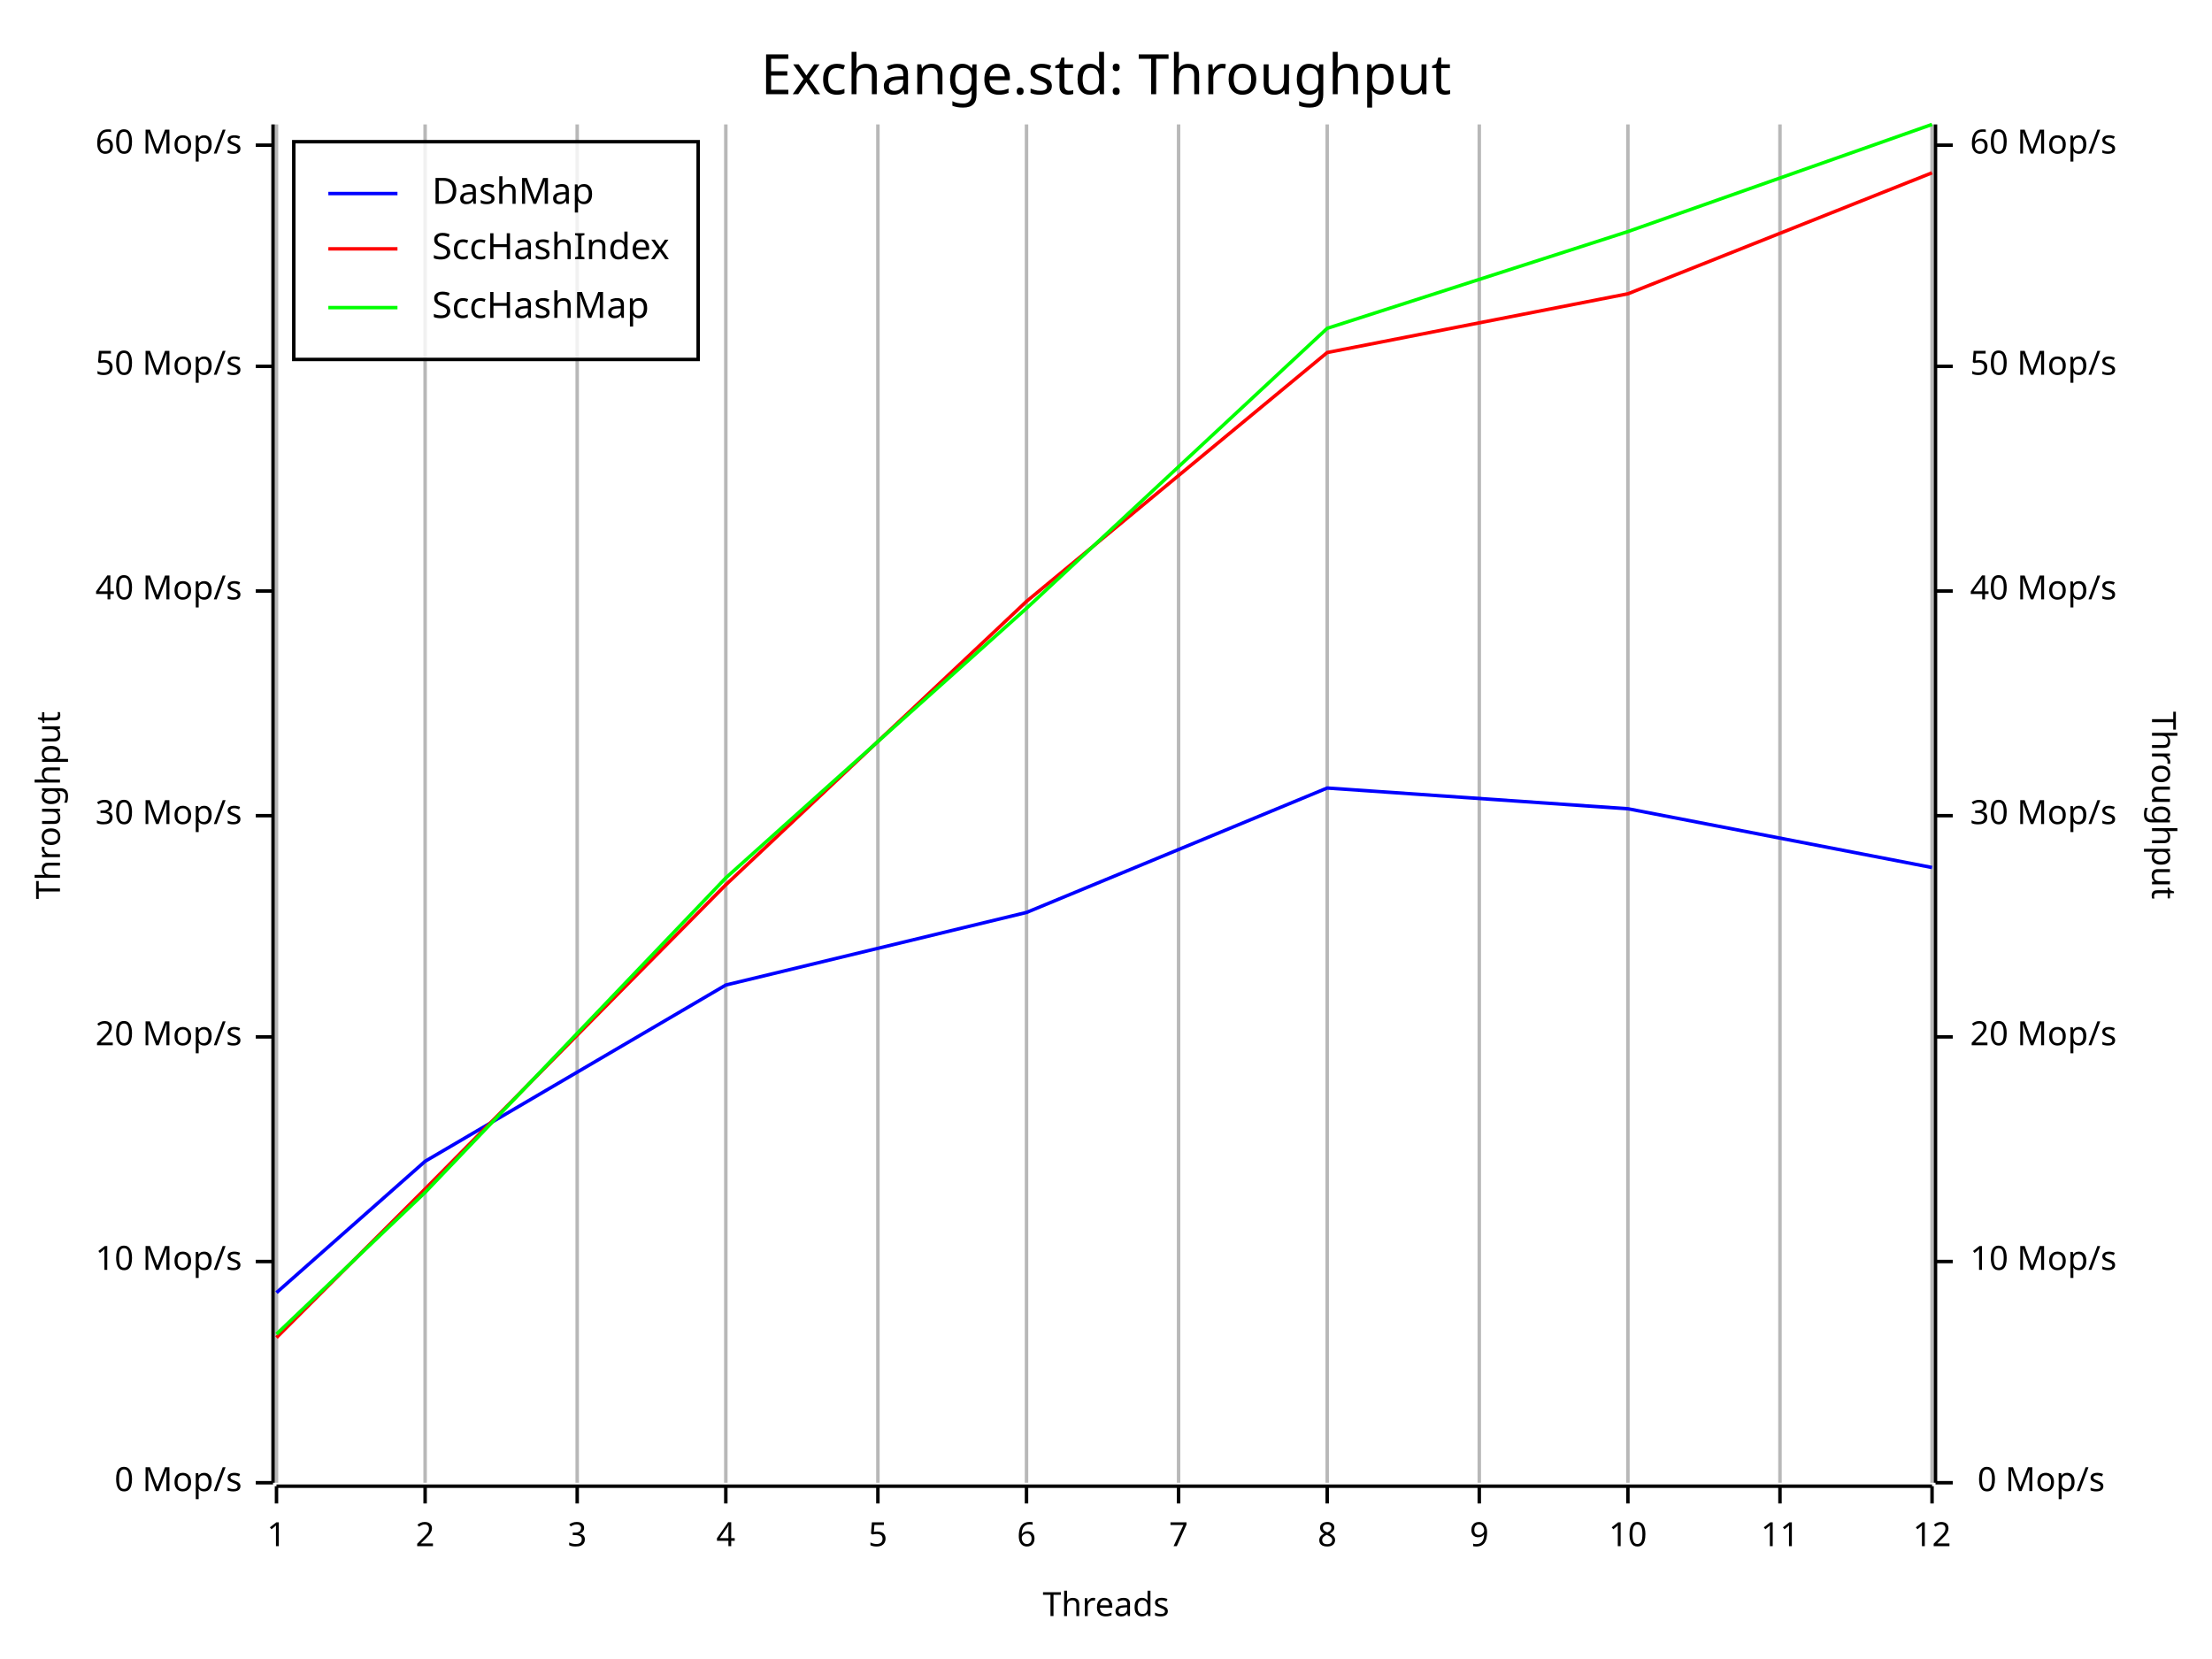
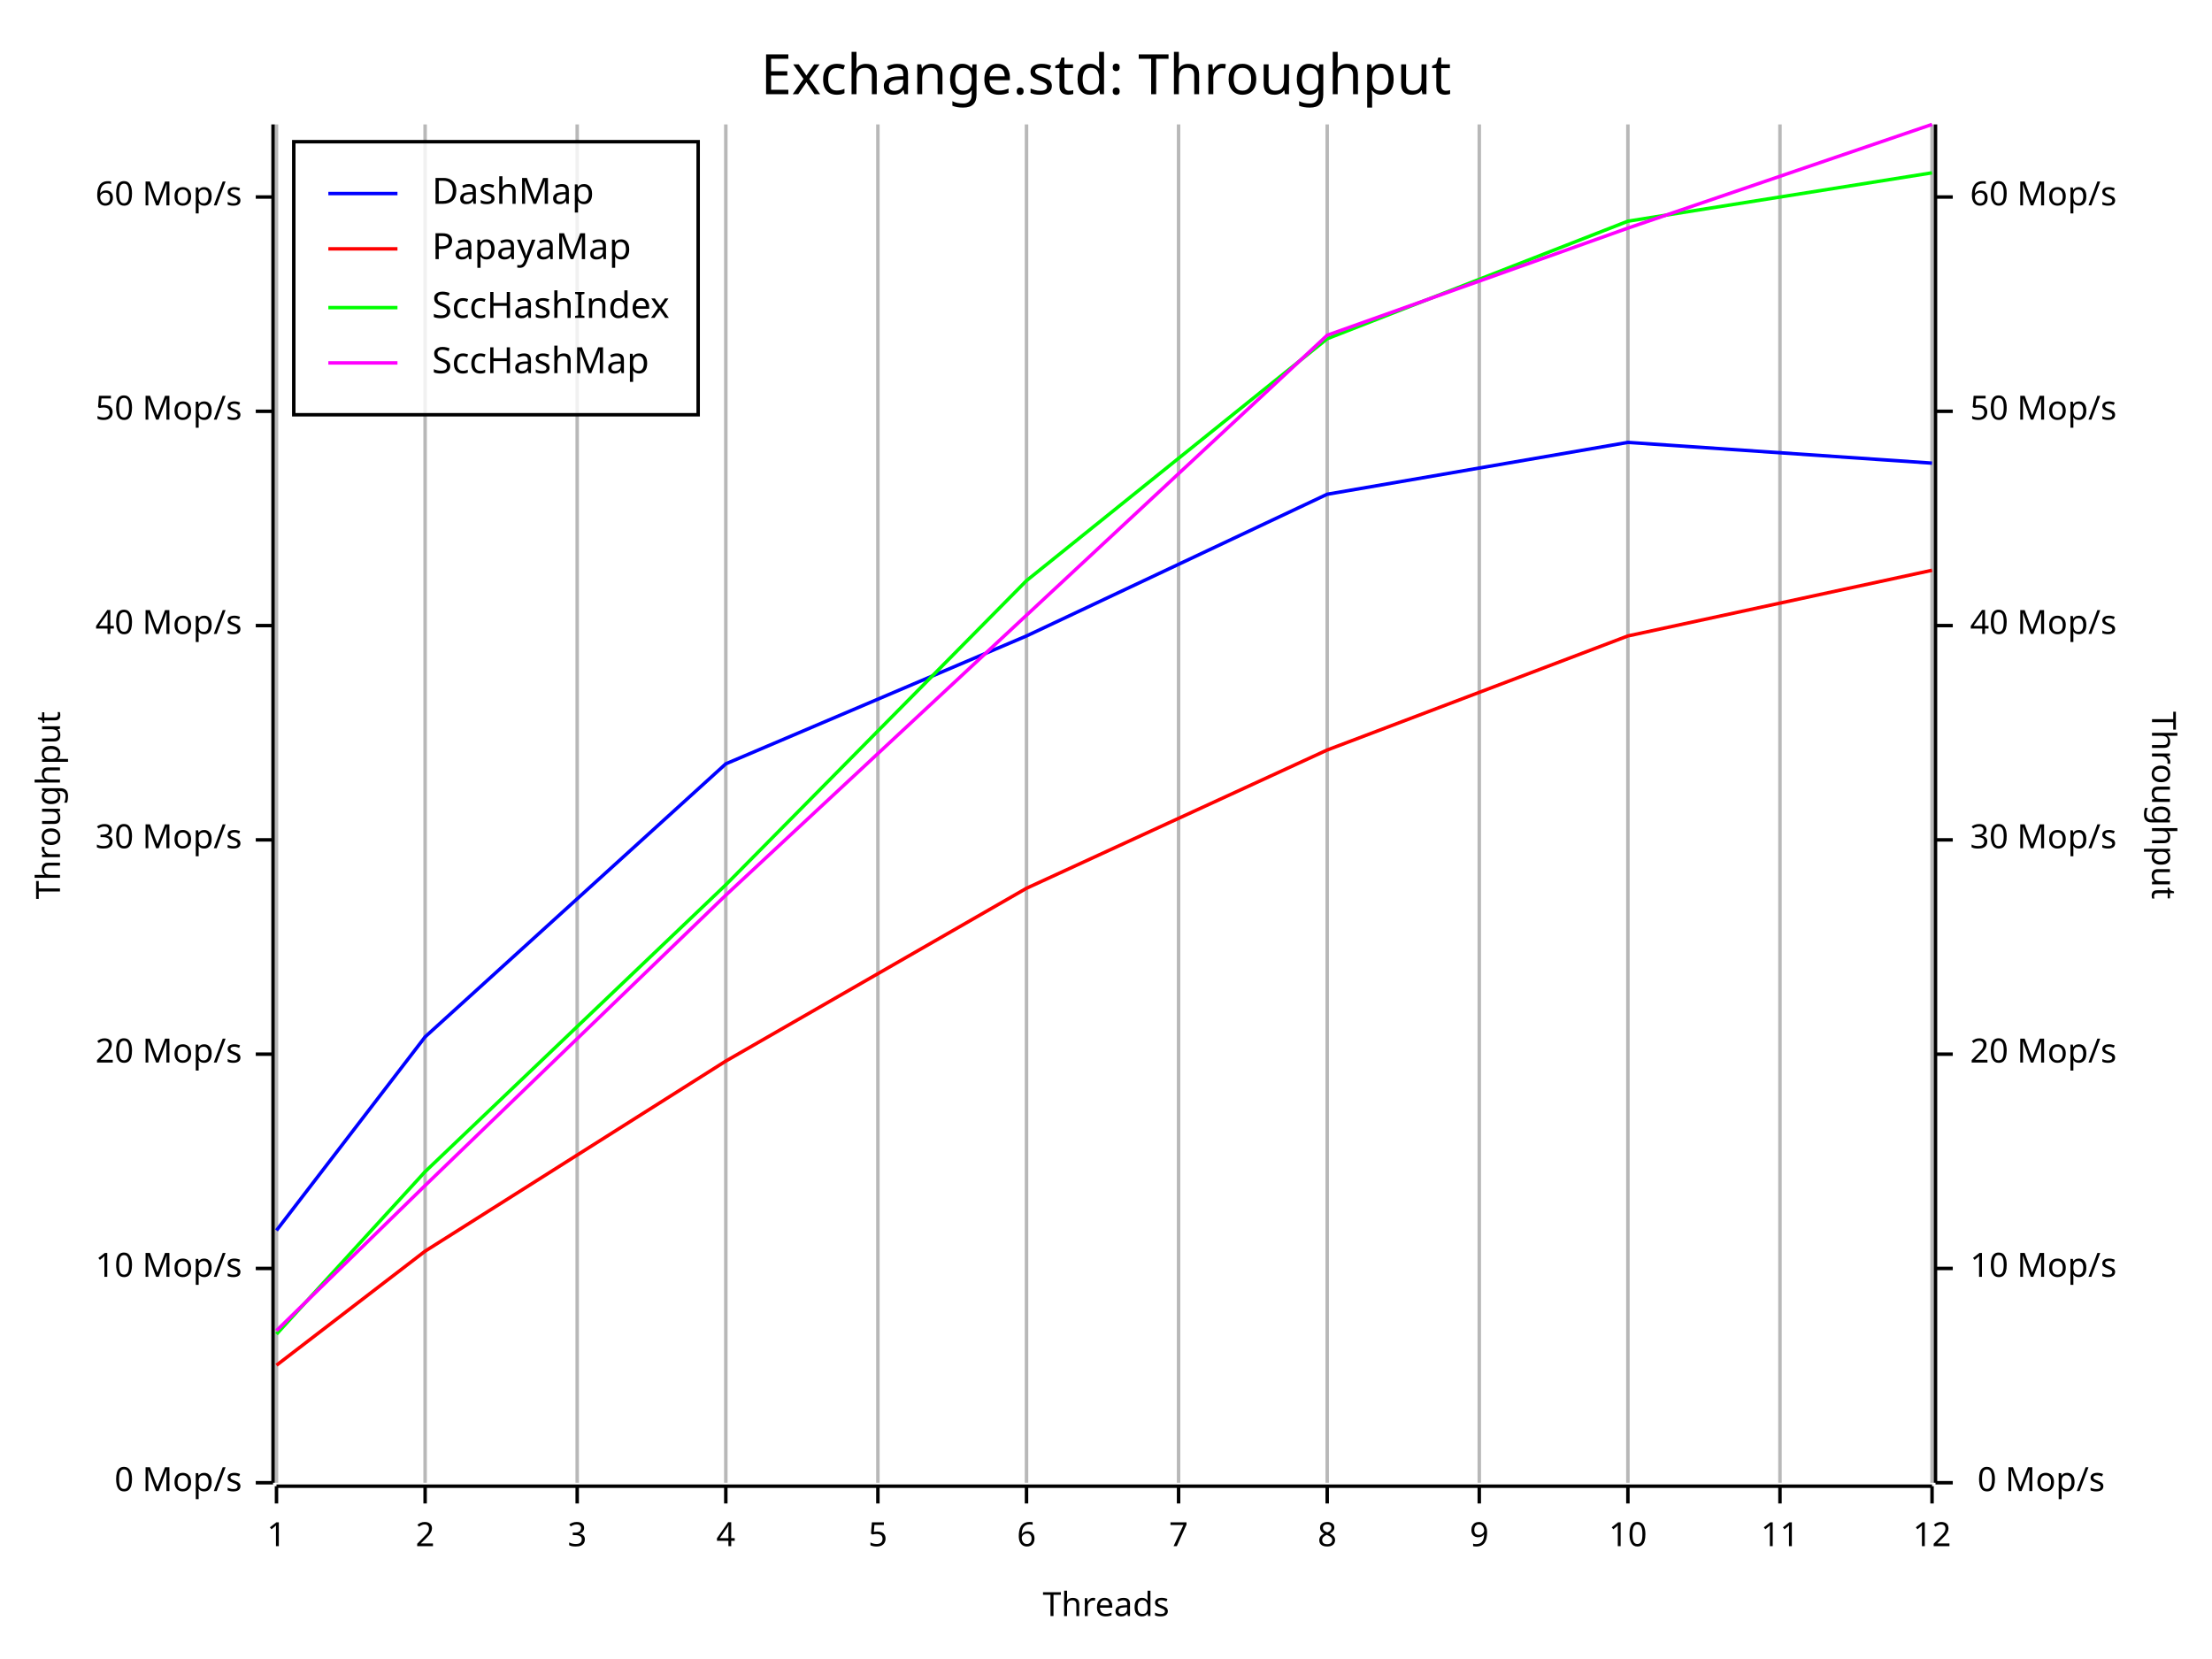
<svg xmlns="http://www.w3.org/2000/svg" width="640" height="480" viewBox="0 0 640 480">
  <rect x="0" y="0" width="640" height="480" opacity="1" fill="#FFFFFF" stroke="none" />
  <text x="320" y="15" dy="0.76em" text-anchor="middle" font-family="Fira Code" font-size="16.129" opacity="1" fill="#000000">
Exchange.std: Throughput
</text>
  <line opacity="0.1" stroke="#000000" stroke-width="1" x1="80" y1="429" x2="80" y2="36" />
  <line opacity="0.1" stroke="#000000" stroke-width="1" x1="123" y1="429" x2="123" y2="36" />
  <line opacity="0.1" stroke="#000000" stroke-width="1" x1="167" y1="429" x2="167" y2="36" />
  <line opacity="0.1" stroke="#000000" stroke-width="1" x1="210" y1="429" x2="210" y2="36" />
  <line opacity="0.1" stroke="#000000" stroke-width="1" x1="254" y1="429" x2="254" y2="36" />
  <line opacity="0.1" stroke="#000000" stroke-width="1" x1="297" y1="429" x2="297" y2="36" />
  <line opacity="0.1" stroke="#000000" stroke-width="1" x1="341" y1="429" x2="341" y2="36" />
  <line opacity="0.1" stroke="#000000" stroke-width="1" x1="384" y1="429" x2="384" y2="36" />
  <line opacity="0.1" stroke="#000000" stroke-width="1" x1="428" y1="429" x2="428" y2="36" />
  <line opacity="0.1" stroke="#000000" stroke-width="1" x1="471" y1="429" x2="471" y2="36" />
  <line opacity="0.1" stroke="#000000" stroke-width="1" x1="515" y1="429" x2="515" y2="36" />
  <line opacity="0.1" stroke="#000000" stroke-width="1" x1="559" y1="429" x2="559" y2="36" />
  <text x="10" y="233" dy="0.76em" text-anchor="middle" font-family="sans-serif" font-size="9.677" opacity="1" fill="#000000" transform="rotate(270, 10, 233)">
Throughput
</text>
  <text x="320" y="470" dy="-0.5ex" text-anchor="middle" font-family="sans-serif" font-size="9.677" opacity="1" fill="#000000">
Threads
</text>
  <text x="630" y="233" dy="0.76em" text-anchor="middle" font-family="sans-serif" font-size="9.677" opacity="1" fill="#000000" transform="rotate(90, 630, 233)">
Throughput
</text>
  <line opacity="0.2" stroke="#000000" stroke-width="1" x1="80" y1="429" x2="80" y2="36" />
  <line opacity="0.2" stroke="#000000" stroke-width="1" x1="123" y1="429" x2="123" y2="36" />
  <line opacity="0.2" stroke="#000000" stroke-width="1" x1="167" y1="429" x2="167" y2="36" />
  <line opacity="0.2" stroke="#000000" stroke-width="1" x1="210" y1="429" x2="210" y2="36" />
  <line opacity="0.2" stroke="#000000" stroke-width="1" x1="254" y1="429" x2="254" y2="36" />
  <line opacity="0.2" stroke="#000000" stroke-width="1" x1="297" y1="429" x2="297" y2="36" />
  <line opacity="0.2" stroke="#000000" stroke-width="1" x1="341" y1="429" x2="341" y2="36" />
  <line opacity="0.2" stroke="#000000" stroke-width="1" x1="384" y1="429" x2="384" y2="36" />
  <line opacity="0.2" stroke="#000000" stroke-width="1" x1="428" y1="429" x2="428" y2="36" />
  <line opacity="0.2" stroke="#000000" stroke-width="1" x1="471" y1="429" x2="471" y2="36" />
  <line opacity="0.2" stroke="#000000" stroke-width="1" x1="515" y1="429" x2="515" y2="36" />
  <line opacity="0.2" stroke="#000000" stroke-width="1" x1="559" y1="429" x2="559" y2="36" />
  <polyline fill="none" opacity="1" stroke="#000000" stroke-width="1" points="79,36 79,429 " />
  <text x="70" y="429" dy="0.5ex" text-anchor="end" font-family="sans-serif" font-size="9.677" opacity="1" fill="#000000">
0 Mop/s
</text>
  <polyline fill="none" opacity="1" stroke="#000000" stroke-width="1" points="74,429 79,429 " />
-   <text x="70" y="365" dy="0.5ex" text-anchor="end" font-family="sans-serif" font-size="9.677" opacity="1" fill="#000000">
+   <text x="70" y="367" dy="0.5ex" text-anchor="end" font-family="sans-serif" font-size="9.677" opacity="1" fill="#000000">
10 Mop/s
</text>
-   <polyline fill="none" opacity="1" stroke="#000000" stroke-width="1" points="74,365 79,365 " />
-   <text x="70" y="300" dy="0.5ex" text-anchor="end" font-family="sans-serif" font-size="9.677" opacity="1" fill="#000000">
+   <polyline fill="none" opacity="1" stroke="#000000" stroke-width="1" points="74,367 79,367 " />
+   <text x="70" y="305" dy="0.5ex" text-anchor="end" font-family="sans-serif" font-size="9.677" opacity="1" fill="#000000">
20 Mop/s
</text>
-   <polyline fill="none" opacity="1" stroke="#000000" stroke-width="1" points="74,300 79,300 " />
-   <text x="70" y="236" dy="0.5ex" text-anchor="end" font-family="sans-serif" font-size="9.677" opacity="1" fill="#000000">
+   <polyline fill="none" opacity="1" stroke="#000000" stroke-width="1" points="74,305 79,305 " />
+   <text x="70" y="243" dy="0.5ex" text-anchor="end" font-family="sans-serif" font-size="9.677" opacity="1" fill="#000000">
30 Mop/s
</text>
-   <polyline fill="none" opacity="1" stroke="#000000" stroke-width="1" points="74,236 79,236 " />
-   <text x="70" y="171" dy="0.5ex" text-anchor="end" font-family="sans-serif" font-size="9.677" opacity="1" fill="#000000">
+   <polyline fill="none" opacity="1" stroke="#000000" stroke-width="1" points="74,243 79,243 " />
+   <text x="70" y="181" dy="0.5ex" text-anchor="end" font-family="sans-serif" font-size="9.677" opacity="1" fill="#000000">
40 Mop/s
</text>
-   <polyline fill="none" opacity="1" stroke="#000000" stroke-width="1" points="74,171 79,171 " />
-   <text x="70" y="106" dy="0.5ex" text-anchor="end" font-family="sans-serif" font-size="9.677" opacity="1" fill="#000000">
+   <polyline fill="none" opacity="1" stroke="#000000" stroke-width="1" points="74,181 79,181 " />
+   <text x="70" y="119" dy="0.5ex" text-anchor="end" font-family="sans-serif" font-size="9.677" opacity="1" fill="#000000">
50 Mop/s
</text>
-   <polyline fill="none" opacity="1" stroke="#000000" stroke-width="1" points="74,106 79,106 " />
-   <text x="70" y="42" dy="0.5ex" text-anchor="end" font-family="sans-serif" font-size="9.677" opacity="1" fill="#000000">
+   <polyline fill="none" opacity="1" stroke="#000000" stroke-width="1" points="74,119 79,119 " />
+   <text x="70" y="57" dy="0.5ex" text-anchor="end" font-family="sans-serif" font-size="9.677" opacity="1" fill="#000000">
60 Mop/s
</text>
-   <polyline fill="none" opacity="1" stroke="#000000" stroke-width="1" points="74,42 79,42 " />
+   <polyline fill="none" opacity="1" stroke="#000000" stroke-width="1" points="74,57 79,57 " />
  <polyline fill="none" opacity="1" stroke="#000000" stroke-width="1" points="80,430 559,430 " />
  <text x="80" y="440" dy="0.76em" text-anchor="middle" font-family="sans-serif" font-size="9.677" opacity="1" fill="#000000">
1
</text>
  <polyline fill="none" opacity="1" stroke="#000000" stroke-width="1" points="80,430 80,435 " />
  <text x="123" y="440" dy="0.76em" text-anchor="middle" font-family="sans-serif" font-size="9.677" opacity="1" fill="#000000">
2
</text>
  <polyline fill="none" opacity="1" stroke="#000000" stroke-width="1" points="123,430 123,435 " />
  <text x="167" y="440" dy="0.76em" text-anchor="middle" font-family="sans-serif" font-size="9.677" opacity="1" fill="#000000">
3
</text>
  <polyline fill="none" opacity="1" stroke="#000000" stroke-width="1" points="167,430 167,435 " />
  <text x="210" y="440" dy="0.76em" text-anchor="middle" font-family="sans-serif" font-size="9.677" opacity="1" fill="#000000">
4
</text>
  <polyline fill="none" opacity="1" stroke="#000000" stroke-width="1" points="210,430 210,435 " />
  <text x="254" y="440" dy="0.76em" text-anchor="middle" font-family="sans-serif" font-size="9.677" opacity="1" fill="#000000">
5
</text>
  <polyline fill="none" opacity="1" stroke="#000000" stroke-width="1" points="254,430 254,435 " />
  <text x="297" y="440" dy="0.76em" text-anchor="middle" font-family="sans-serif" font-size="9.677" opacity="1" fill="#000000">
6
</text>
  <polyline fill="none" opacity="1" stroke="#000000" stroke-width="1" points="297,430 297,435 " />
  <text x="341" y="440" dy="0.76em" text-anchor="middle" font-family="sans-serif" font-size="9.677" opacity="1" fill="#000000">
7
</text>
  <polyline fill="none" opacity="1" stroke="#000000" stroke-width="1" points="341,430 341,435 " />
  <text x="384" y="440" dy="0.76em" text-anchor="middle" font-family="sans-serif" font-size="9.677" opacity="1" fill="#000000">
8
</text>
  <polyline fill="none" opacity="1" stroke="#000000" stroke-width="1" points="384,430 384,435 " />
  <text x="428" y="440" dy="0.76em" text-anchor="middle" font-family="sans-serif" font-size="9.677" opacity="1" fill="#000000">
9
</text>
  <polyline fill="none" opacity="1" stroke="#000000" stroke-width="1" points="428,430 428,435 " />
  <text x="471" y="440" dy="0.76em" text-anchor="middle" font-family="sans-serif" font-size="9.677" opacity="1" fill="#000000">
10
</text>
  <polyline fill="none" opacity="1" stroke="#000000" stroke-width="1" points="471,430 471,435 " />
  <text x="515" y="440" dy="0.76em" text-anchor="middle" font-family="sans-serif" font-size="9.677" opacity="1" fill="#000000">
11
</text>
  <polyline fill="none" opacity="1" stroke="#000000" stroke-width="1" points="515,430 515,435 " />
  <text x="559" y="440" dy="0.76em" text-anchor="middle" font-family="sans-serif" font-size="9.677" opacity="1" fill="#000000">
12
</text>
  <polyline fill="none" opacity="1" stroke="#000000" stroke-width="1" points="559,430 559,435 " />
  <polyline fill="none" opacity="1" stroke="#000000" stroke-width="1" points="560,36 560,429 " />
  <text x="609" y="429" dy="0.5ex" text-anchor="end" font-family="sans-serif" font-size="9.677" opacity="1" fill="#000000">
0 Mop/s
</text>
  <polyline fill="none" opacity="1" stroke="#000000" stroke-width="1" points="560,429 565,429 " />
-   <text x="570" y="365" dy="0.5ex" text-anchor="start" font-family="sans-serif" font-size="9.677" opacity="1" fill="#000000">
+   <text x="570" y="367" dy="0.5ex" text-anchor="start" font-family="sans-serif" font-size="9.677" opacity="1" fill="#000000">
10 Mop/s
</text>
-   <polyline fill="none" opacity="1" stroke="#000000" stroke-width="1" points="560,365 565,365 " />
-   <text x="570" y="300" dy="0.5ex" text-anchor="start" font-family="sans-serif" font-size="9.677" opacity="1" fill="#000000">
+   <polyline fill="none" opacity="1" stroke="#000000" stroke-width="1" points="560,367 565,367 " />
+   <text x="570" y="305" dy="0.5ex" text-anchor="start" font-family="sans-serif" font-size="9.677" opacity="1" fill="#000000">
20 Mop/s
</text>
-   <polyline fill="none" opacity="1" stroke="#000000" stroke-width="1" points="560,300 565,300 " />
-   <text x="570" y="236" dy="0.5ex" text-anchor="start" font-family="sans-serif" font-size="9.677" opacity="1" fill="#000000">
+   <polyline fill="none" opacity="1" stroke="#000000" stroke-width="1" points="560,305 565,305 " />
+   <text x="570" y="243" dy="0.5ex" text-anchor="start" font-family="sans-serif" font-size="9.677" opacity="1" fill="#000000">
30 Mop/s
</text>
-   <polyline fill="none" opacity="1" stroke="#000000" stroke-width="1" points="560,236 565,236 " />
-   <text x="570" y="171" dy="0.5ex" text-anchor="start" font-family="sans-serif" font-size="9.677" opacity="1" fill="#000000">
+   <polyline fill="none" opacity="1" stroke="#000000" stroke-width="1" points="560,243 565,243 " />
+   <text x="570" y="181" dy="0.5ex" text-anchor="start" font-family="sans-serif" font-size="9.677" opacity="1" fill="#000000">
40 Mop/s
</text>
-   <polyline fill="none" opacity="1" stroke="#000000" stroke-width="1" points="560,171 565,171 " />
-   <text x="570" y="106" dy="0.5ex" text-anchor="start" font-family="sans-serif" font-size="9.677" opacity="1" fill="#000000">
+   <polyline fill="none" opacity="1" stroke="#000000" stroke-width="1" points="560,181 565,181 " />
+   <text x="570" y="119" dy="0.5ex" text-anchor="start" font-family="sans-serif" font-size="9.677" opacity="1" fill="#000000">
50 Mop/s
</text>
-   <polyline fill="none" opacity="1" stroke="#000000" stroke-width="1" points="560,106 565,106 " />
-   <text x="570" y="42" dy="0.5ex" text-anchor="start" font-family="sans-serif" font-size="9.677" opacity="1" fill="#000000">
+   <polyline fill="none" opacity="1" stroke="#000000" stroke-width="1" points="560,119 565,119 " />
+   <text x="570" y="57" dy="0.5ex" text-anchor="start" font-family="sans-serif" font-size="9.677" opacity="1" fill="#000000">
60 Mop/s
</text>
-   <polyline fill="none" opacity="1" stroke="#000000" stroke-width="1" points="560,42 565,42 " />
-   <polyline fill="none" opacity="1" stroke="#0000FF" stroke-width="1" points="80,374 123,336 210,285 297,264 384,228 471,234 559,251 " />
-   <polyline fill="none" opacity="1" stroke="#FF0000" stroke-width="1" points="80,387 123,344 210,256 297,174 384,102 471,85 559,50 " />
-   <polyline fill="none" opacity="1" stroke="#00FF00" stroke-width="1" points="80,386 123,345 210,254 297,176 384,95 471,67 559,36 " />
-   <rect x="85" y="41" width="117" height="63" opacity="0.8" fill="#FFFFFF" stroke="none" />
-   <rect x="85" y="41" width="117" height="63" opacity="1" fill="none" stroke="#000000" />
+   <polyline fill="none" opacity="1" stroke="#000000" stroke-width="1" points="560,57 565,57 " />
+   <polyline fill="none" opacity="1" stroke="#0000FF" stroke-width="1" points="80,356 123,300 210,221 297,184 384,143 471,128 559,134 " />
+   <polyline fill="none" opacity="1" stroke="#FF0000" stroke-width="1" points="80,395 123,362 210,307 297,257 384,217 471,184 559,165 " />
+   <polyline fill="none" opacity="1" stroke="#00FF00" stroke-width="1" points="80,386 123,339 210,256 297,168 384,98 471,64 559,50 " />
+   <polyline fill="none" opacity="1" stroke="#FF00FF" stroke-width="1" points="80,385 123,343 210,259 297,178 384,97 471,66 559,36 " />
+   <rect x="85" y="41" width="117" height="79" opacity="0.8" fill="#FFFFFF" stroke="none" />
+   <rect x="85" y="41" width="117" height="79" opacity="1" fill="none" stroke="#000000" />
  <text x="125" y="51" dy="0.76em" text-anchor="start" font-family="Fira Code" font-size="10.484" opacity="1" fill="#000000">
DashMap
</text>
  <text x="125" y="67" dy="0.76em" text-anchor="start" font-family="Fira Code" font-size="10.484" opacity="1" fill="#000000">
+ PapayaMap
+ </text>
+   <text x="125" y="84" dy="0.76em" text-anchor="start" font-family="Fira Code" font-size="10.484" opacity="1" fill="#000000">
SccHashIndex
</text>
-   <text x="125" y="84" dy="0.76em" text-anchor="start" font-family="Fira Code" font-size="10.484" opacity="1" fill="#000000">
+   <text x="125" y="100" dy="0.76em" text-anchor="start" font-family="Fira Code" font-size="10.484" opacity="1" fill="#000000">
SccHashMap
</text>
  <polyline fill="none" opacity="1" stroke="#0000FF" stroke-width="1" points="95,56 115,56 " />
  <polyline fill="none" opacity="1" stroke="#FF0000" stroke-width="1" points="95,72 115,72 " />
  <polyline fill="none" opacity="1" stroke="#00FF00" stroke-width="1" points="95,89 115,89 " />
+   <polyline fill="none" opacity="1" stroke="#FF00FF" stroke-width="1" points="95,105 115,105 " />
</svg>
